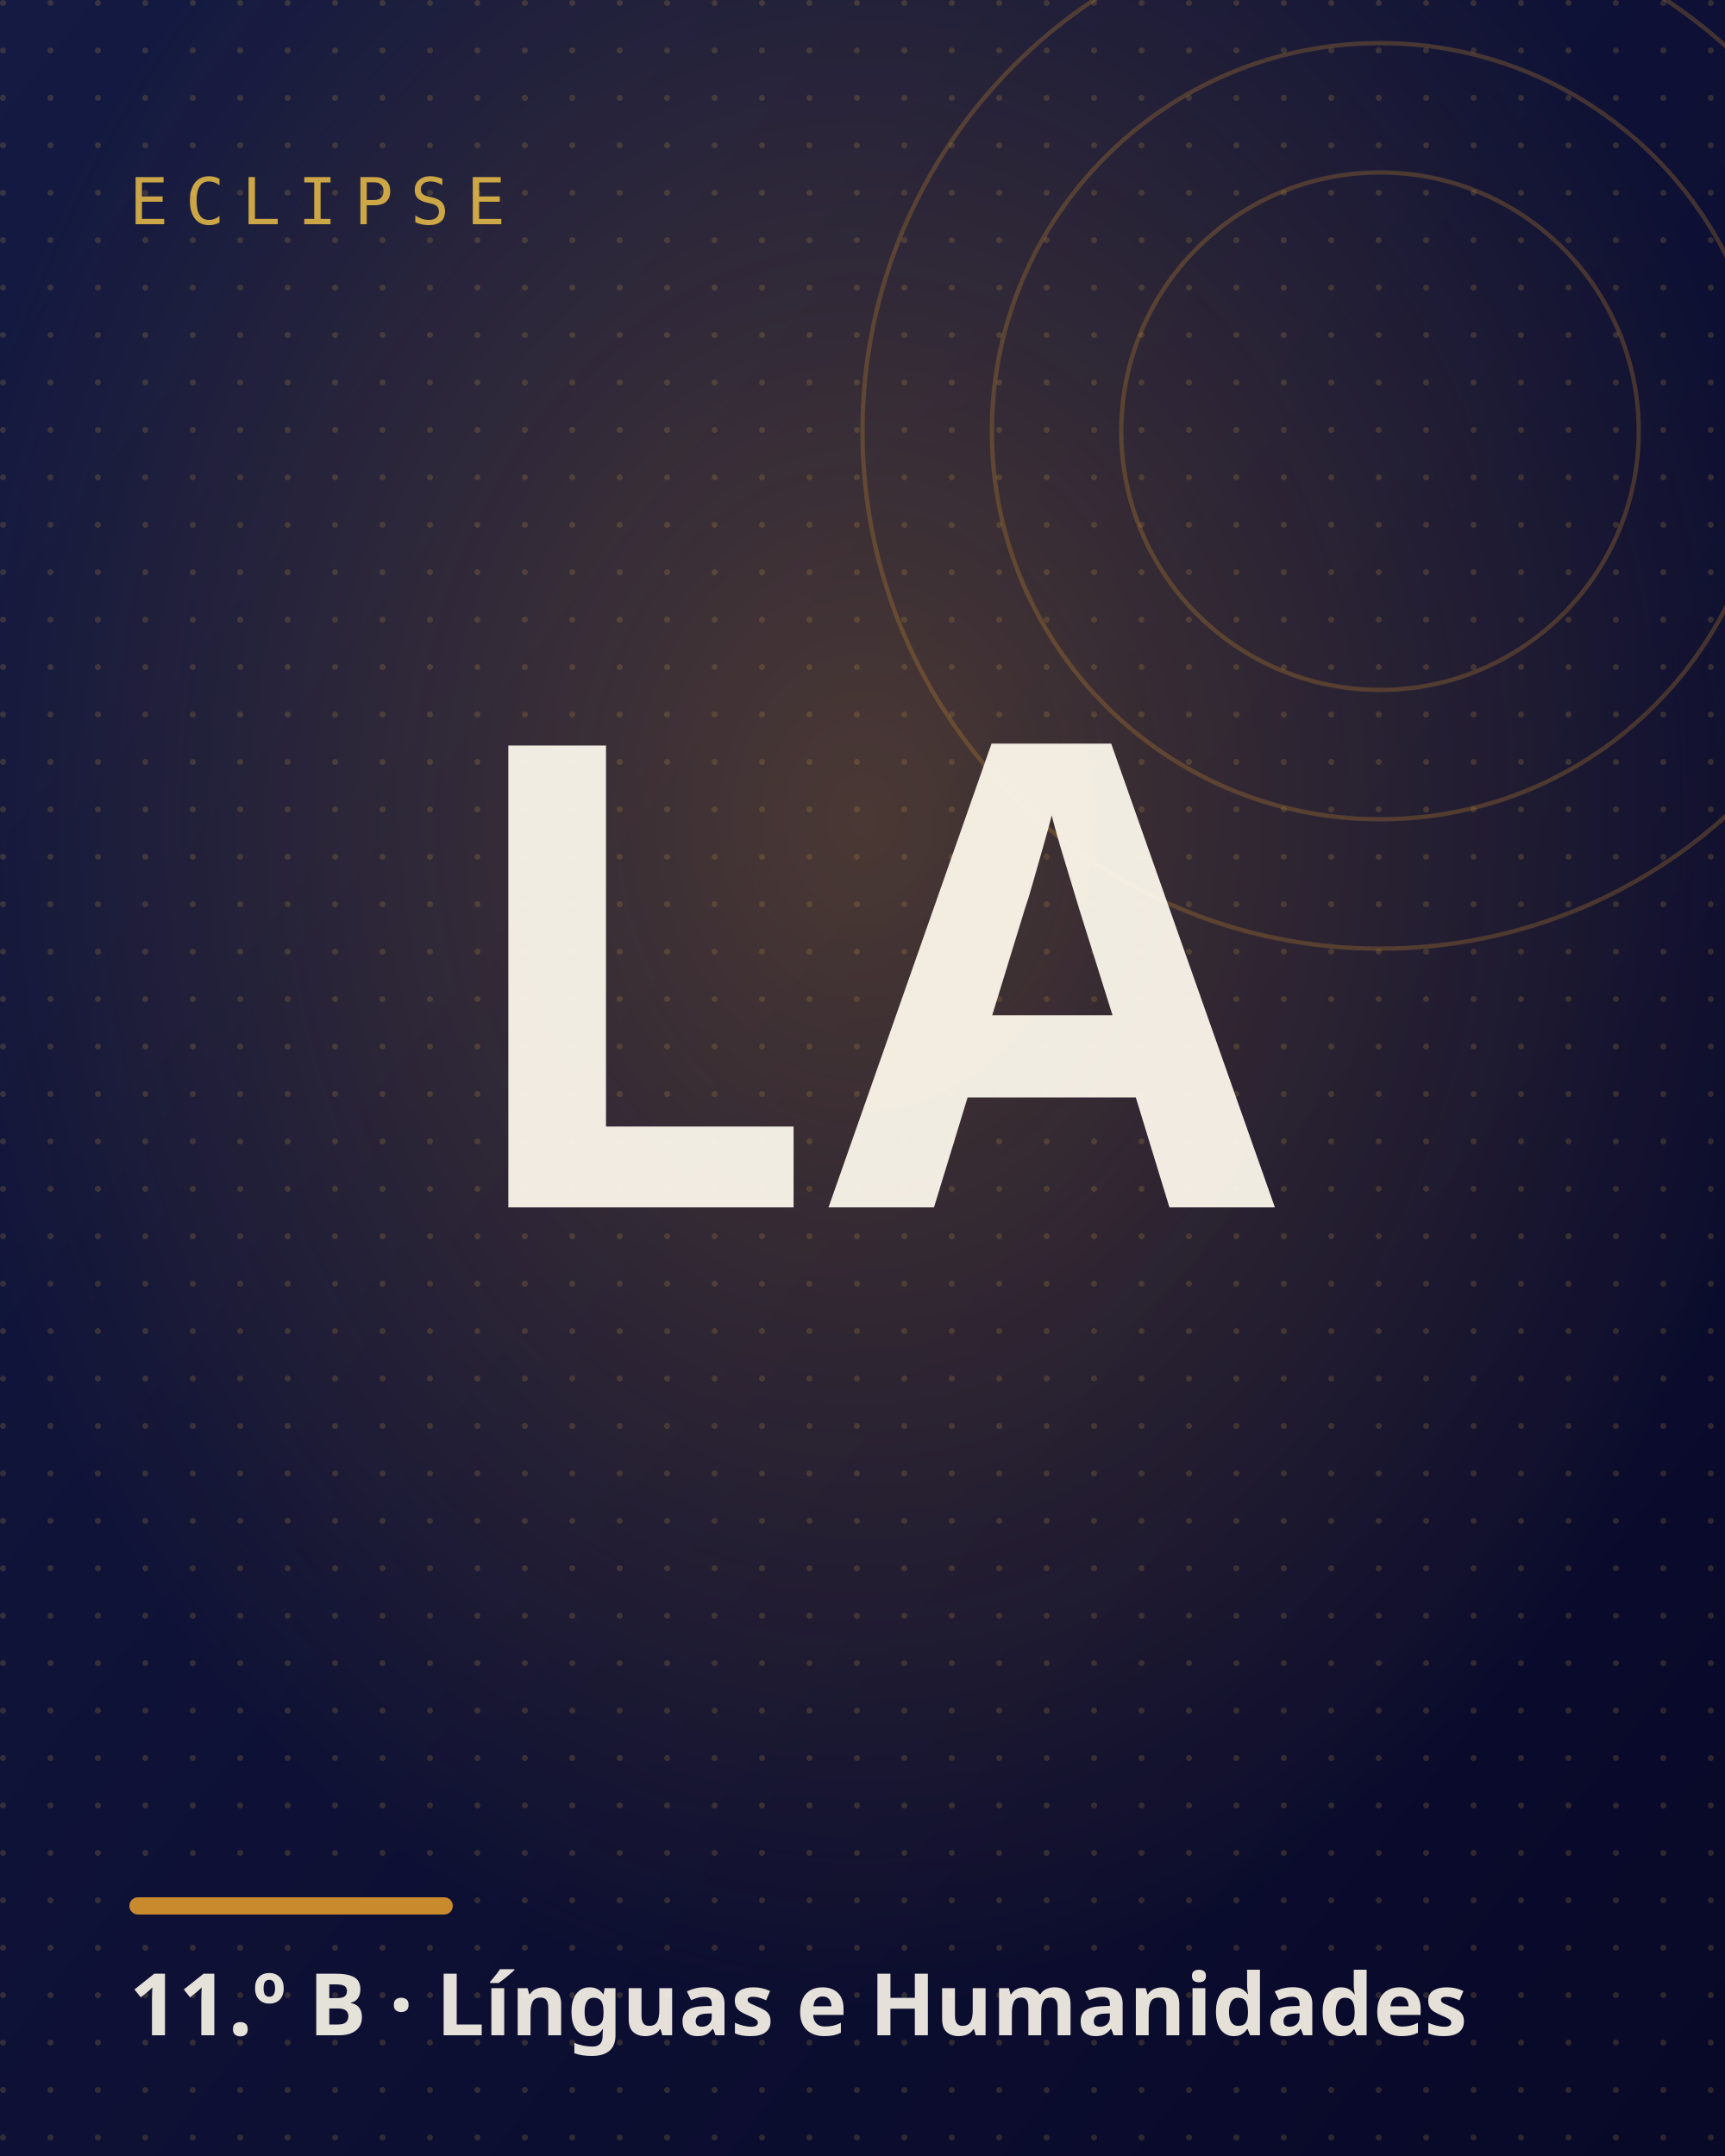
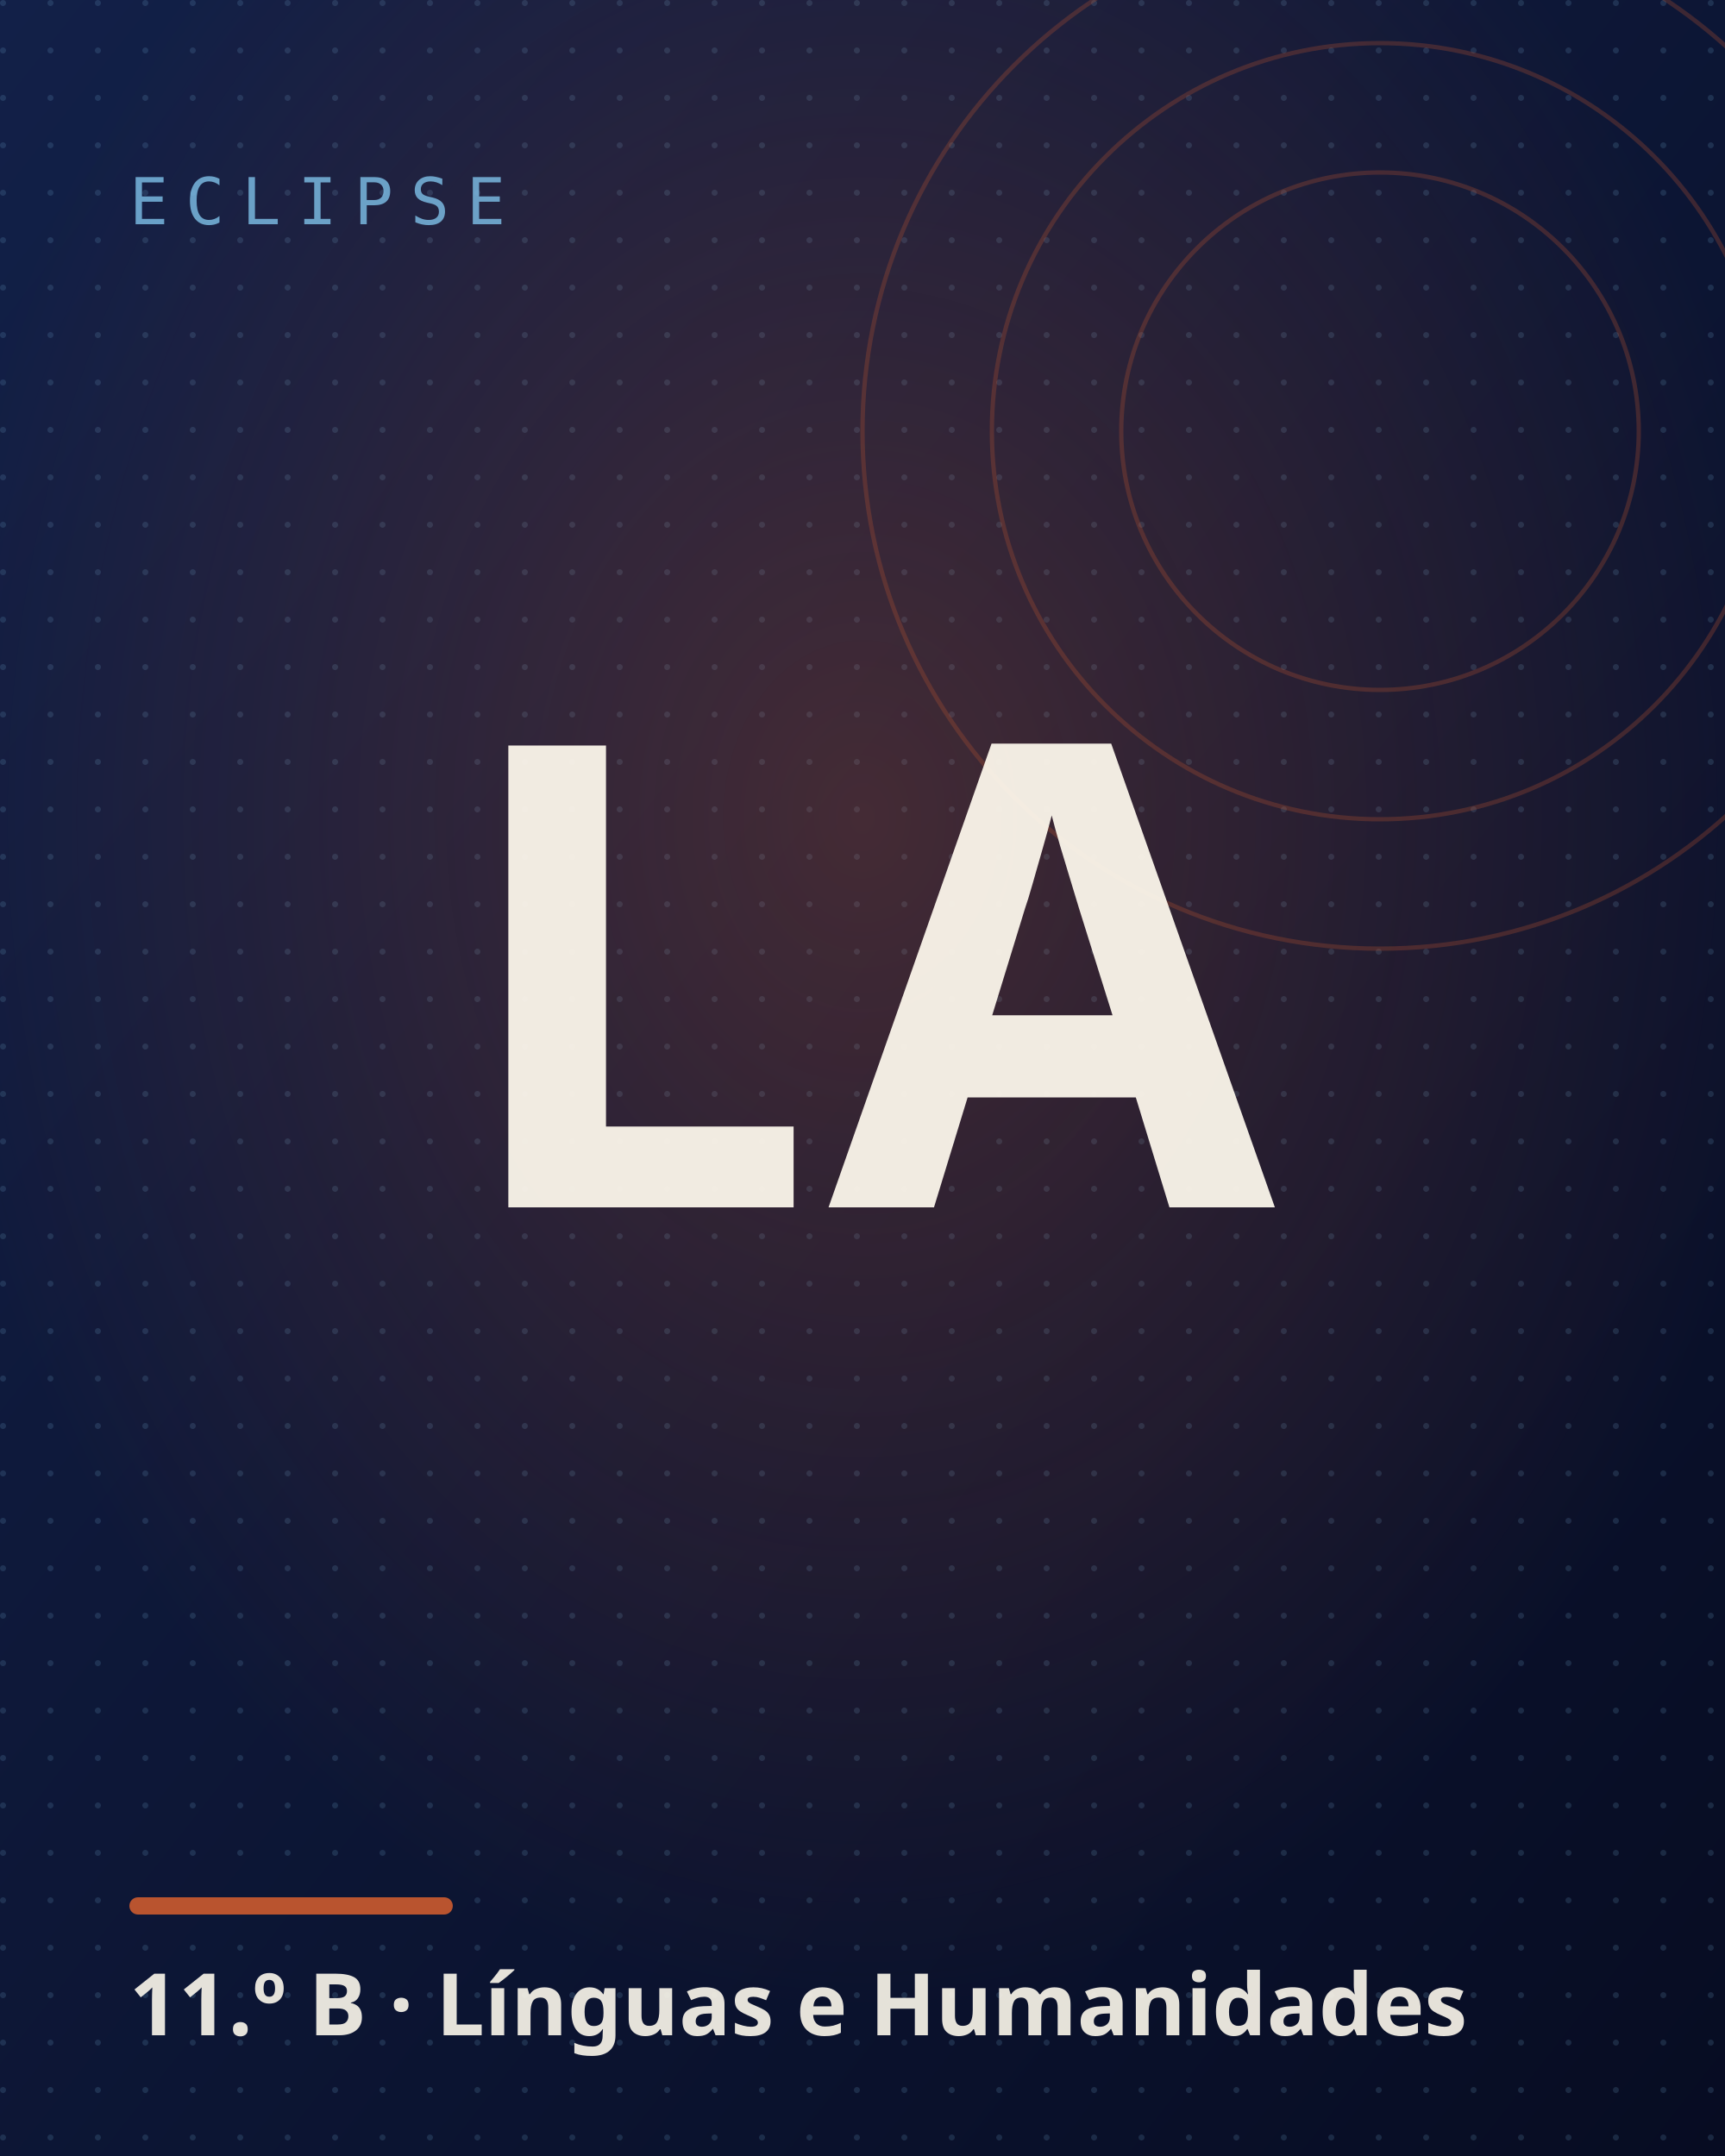
<svg xmlns="http://www.w3.org/2000/svg" viewBox="0 0 800 1000" role="img" aria-label="Retrato de Lara Andrade">
  <defs>
    <linearGradient id="bg" x1="0" y1="0" x2="1" y2="1">
-       <stop offset="0" stop-color="#141a42" />
-       <stop offset="1" stop-color="#080828" />
+       <stop offset="0" stop-color="#122048" />
+       <stop offset="1" stop-color="#070c22" />
    </linearGradient>
    <radialGradient id="glow" cx="50%" cy="38%" r="55%">
-       <stop offset="0" stop-color="#c98a2e" stop-opacity="0.32" />
-       <stop offset="1" stop-color="#c98a2e" stop-opacity="0" />
+       <stop offset="0" stop-color="#b9542f" stop-opacity="0.32" />
+       <stop offset="1" stop-color="#b9542f" stop-opacity="0" />
    </radialGradient>
    <pattern id="dots" width="22" height="22" patternUnits="userSpaceOnUse">
-       <circle cx="1.4" cy="1.4" r="1.4" fill="#f8c848" opacity="0.16" />
+       <circle cx="1.4" cy="1.4" r="1.4" fill="#7ec1e8" opacity="0.16" />
    </pattern>
  </defs>
  <rect width="800" height="1000" fill="url(#bg)" />
  <rect width="800" height="1000" fill="url(#dots)" />
  <rect width="800" height="1000" fill="url(#glow)" />
-   <g fill="none" stroke="#c98a2e" stroke-opacity="0.28" stroke-width="2">
+   <g fill="none" stroke="#b9542f" stroke-opacity="0.28" stroke-width="2">
    <circle cx="640" cy="200" r="120" />
    <circle cx="640" cy="200" r="180" />
    <circle cx="640" cy="200" r="240" />
  </g>
-   <text x="60" y="104" font-family="ui-monospace, Consolas, monospace" font-size="30" letter-spacing="8" fill="#f8c848" opacity="0.8">ECLIPSE</text>
+   <text x="60" y="104" font-family="ui-monospace, Consolas, monospace" font-size="30" letter-spacing="8" fill="#7ec1e8" opacity="0.8">ECLIPSE</text>
  <text x="400" y="560" text-anchor="middle" font-family="Outfit, Segoe UI, sans-serif" font-weight="800" font-size="300" letter-spacing="6" fill="#fdf8ec" opacity="0.94">LA</text>
-   <rect x="60" y="880" width="150" height="8" rx="4" fill="#c98a2e" />
+   <rect x="60" y="880" width="150" height="8" rx="4" fill="#b9542f" />
  <text x="60" y="944" font-family="Outfit, Segoe UI, sans-serif" font-weight="600" font-size="40" fill="#fdf8ec" opacity="0.9">11.º B · Línguas e Humanidades</text>
</svg>
